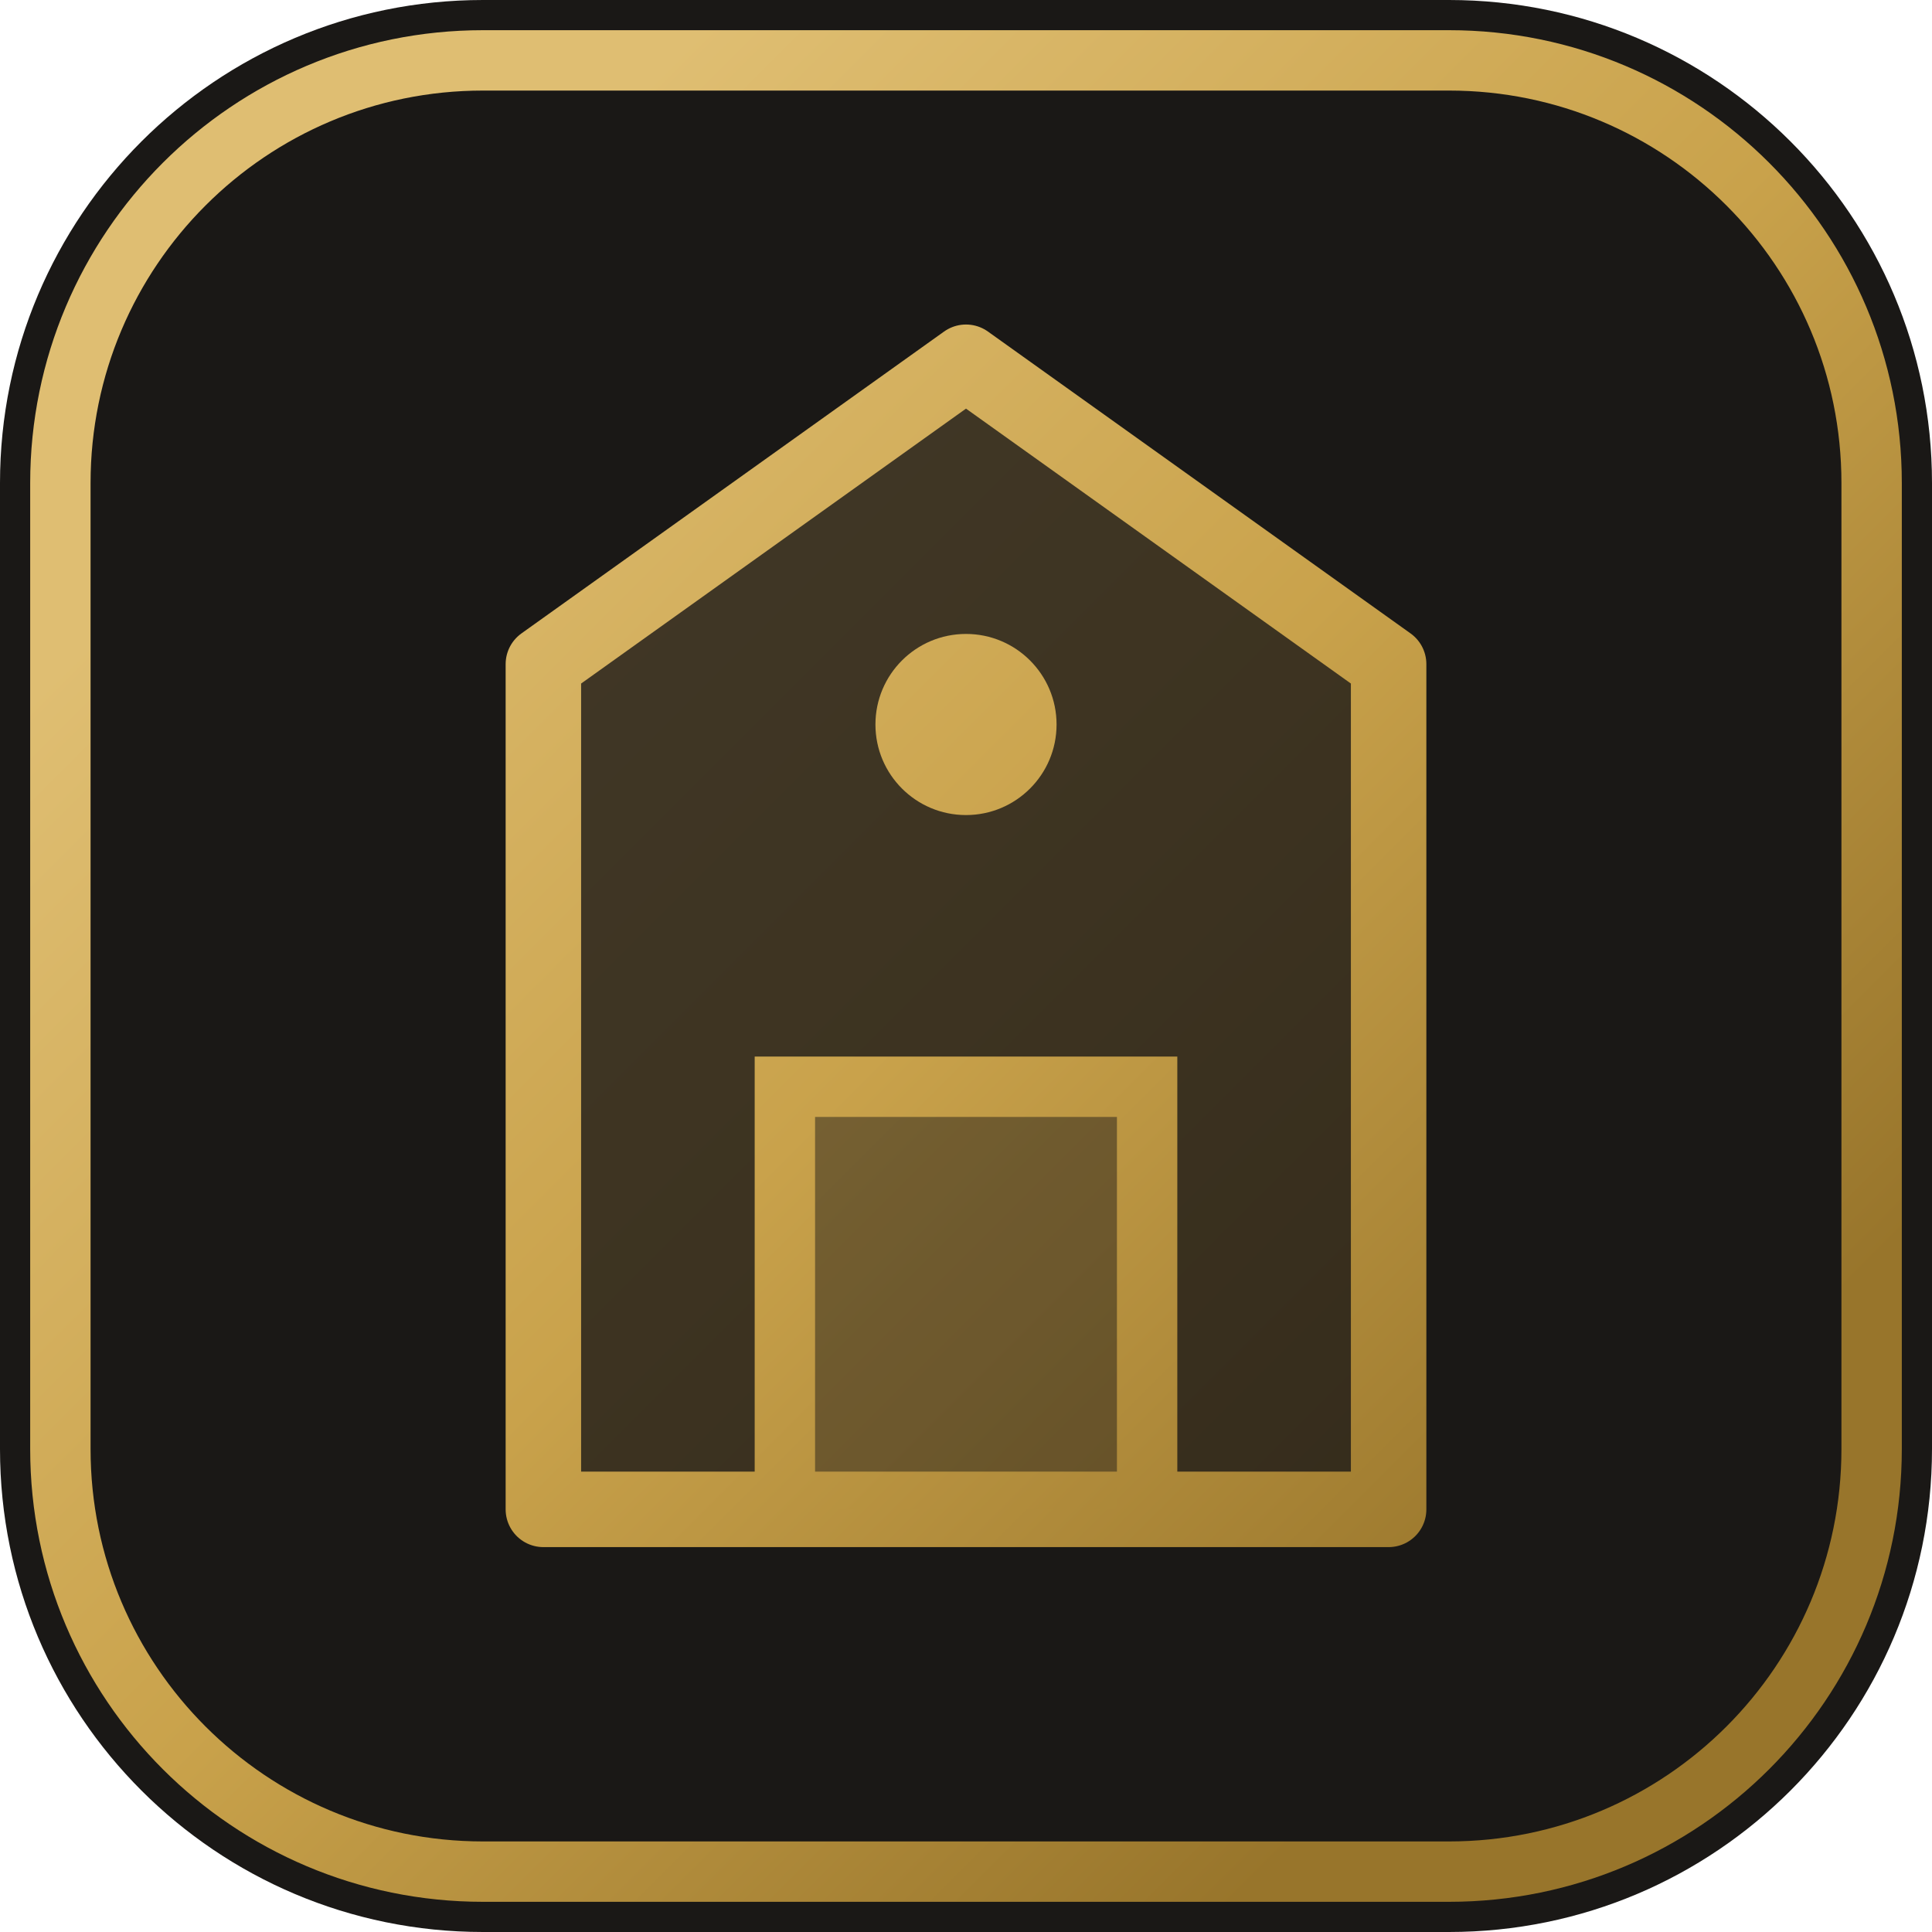
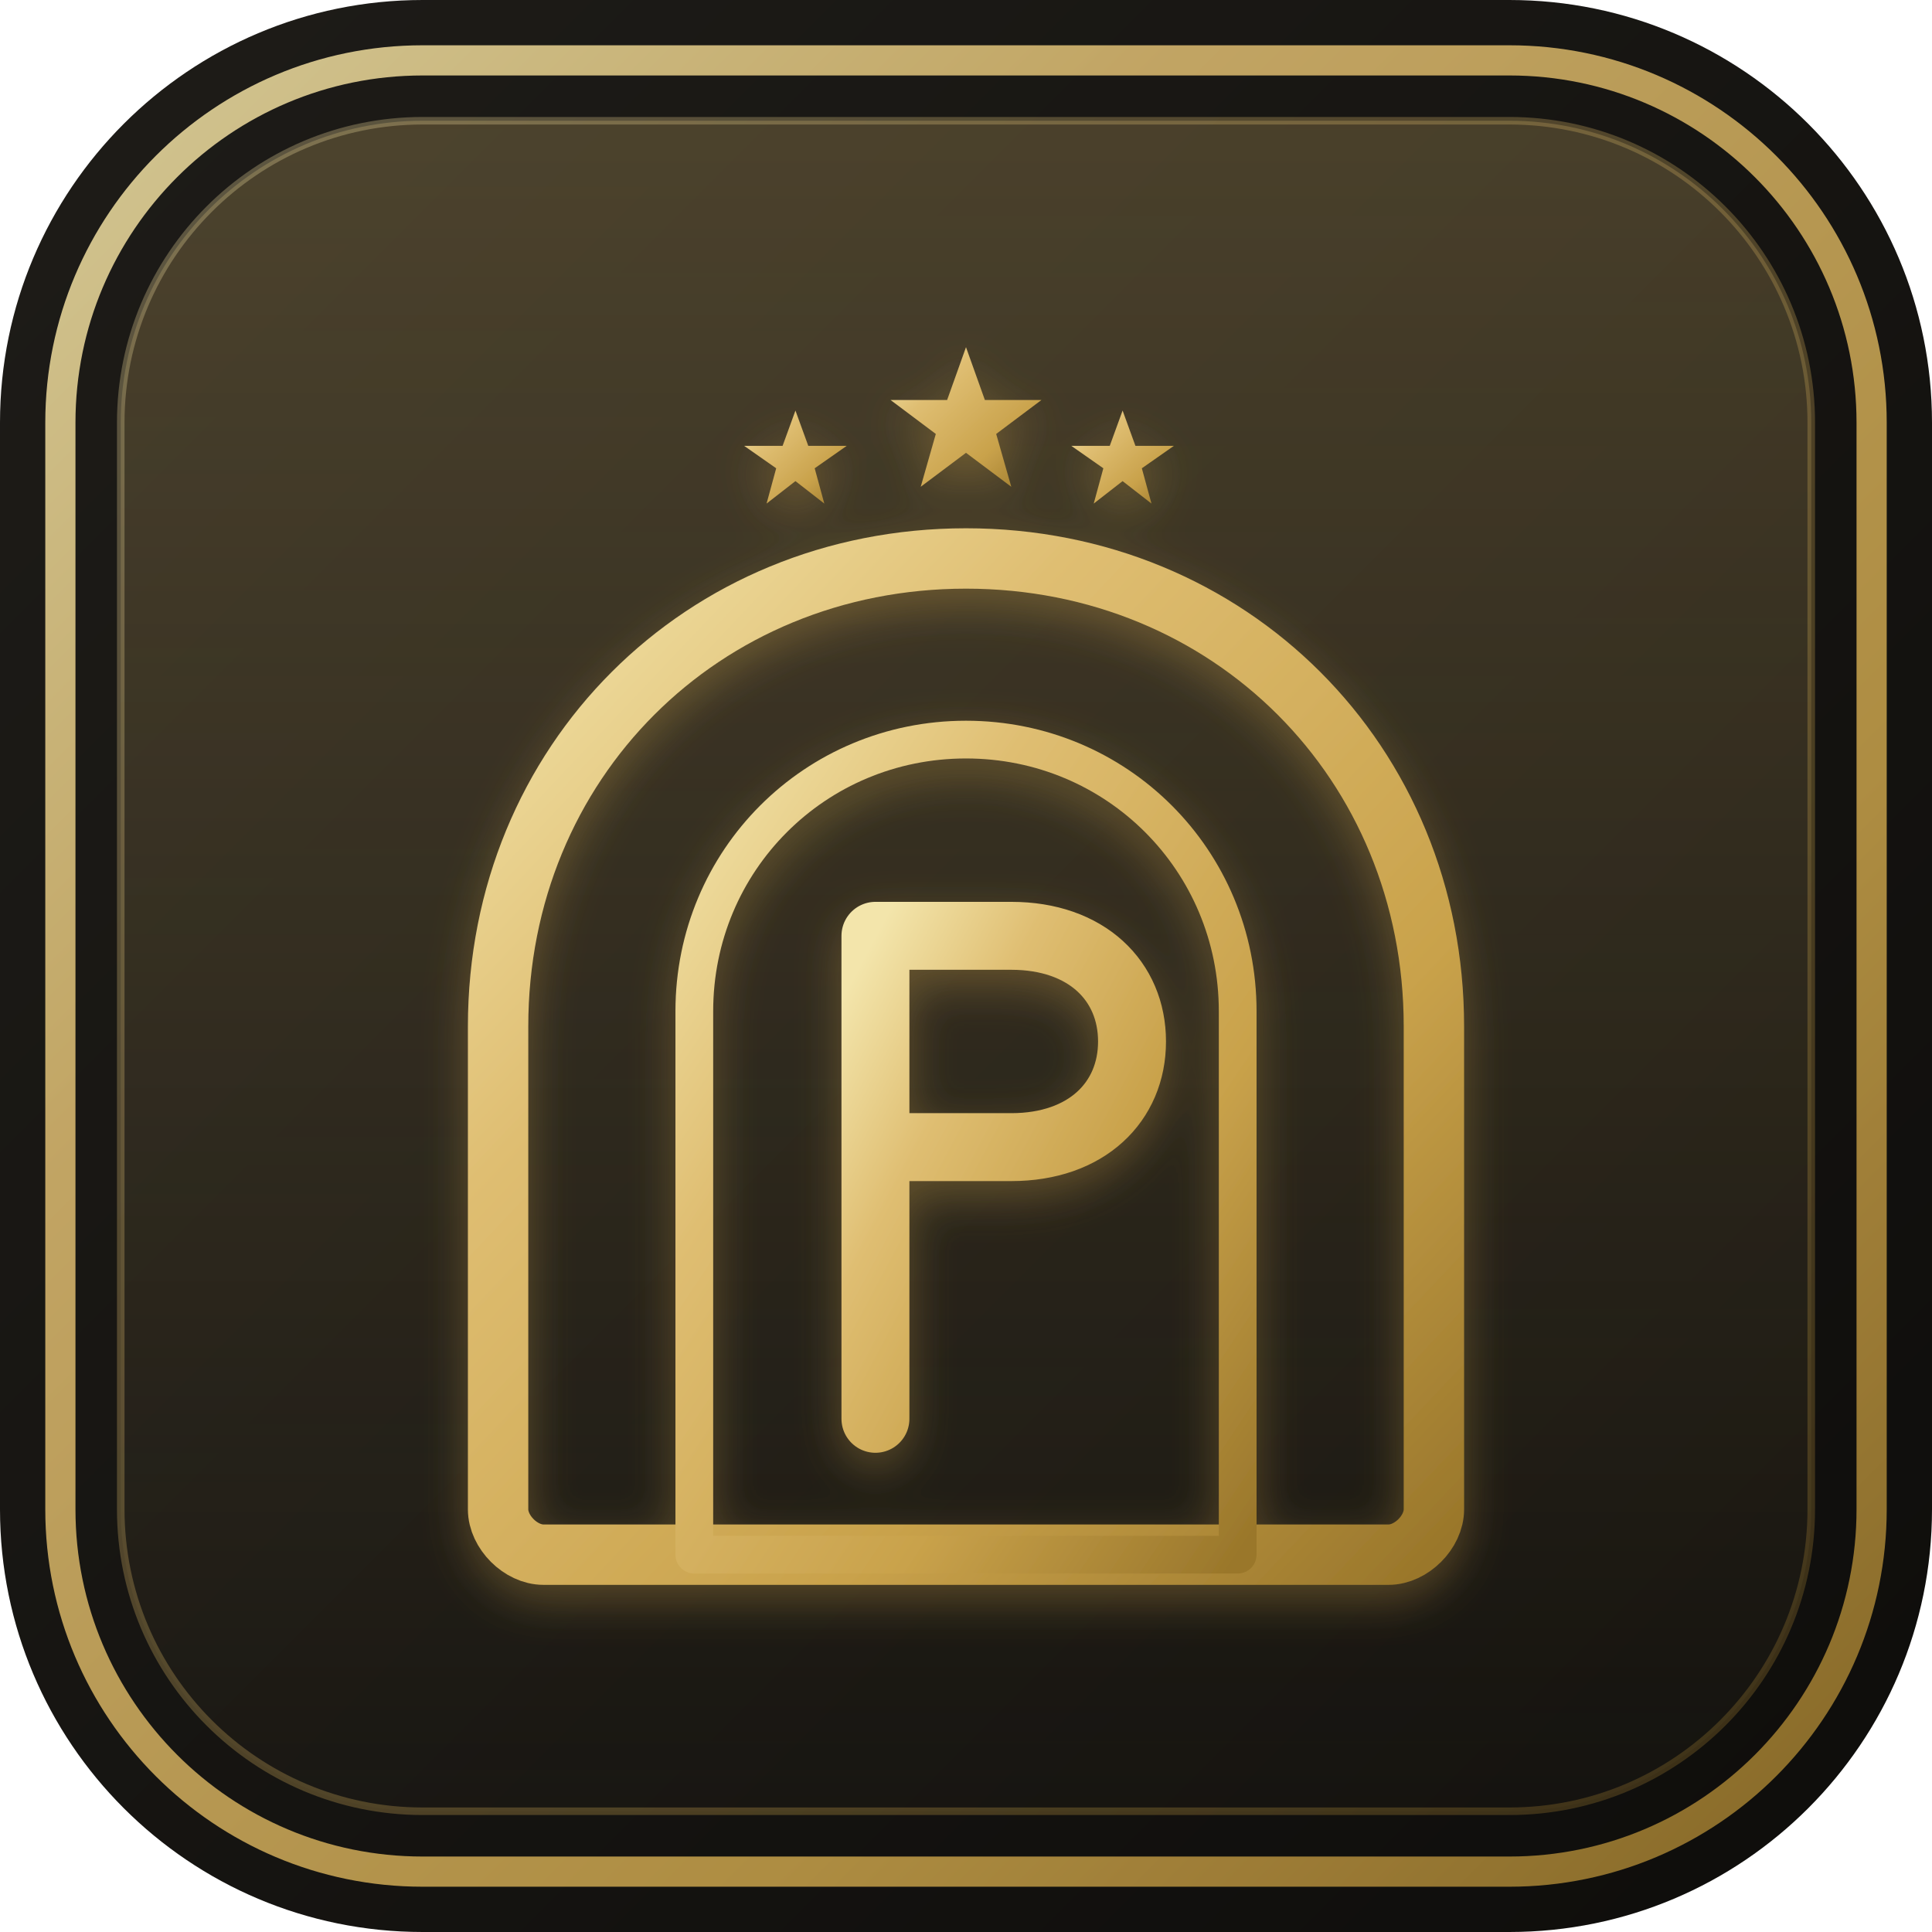
- <svg xmlns="http://www.w3.org/2000/svg" viewBox="0 0 64 64" fill="none">
-   <rect width="64" height="64" rx="16" fill="#1A1816" />
-   <rect x="2" y="2" width="60" height="60" rx="14" stroke="url(#gold)" stroke-width="2" />
-   <path d="M32 12L46 22V50H18V22L32 12Z" fill="url(#gold)" fill-opacity="0.2" stroke="url(#gold)" stroke-width="2.5" stroke-linejoin="round" />
-   <path d="M26 50V36H38V50" fill="url(#gold)" fill-opacity="0.4" stroke="url(#gold)" stroke-width="2" />
-   <circle cx="32" cy="24" r="3" fill="url(#gold)" />
+ <svg xmlns="http://www.w3.org/2000/svg" viewBox="0 0 512 512" width="512" height="512">
  <defs>
-     <linearGradient id="gold" x1="12" y1="12" x2="52" y2="52" gradientUnits="userSpaceOnUse">
-       <stop stop-color="#DFBE72" />
-       <stop offset="0.5" stop-color="#C9A24B" />
-       <stop offset="1" stop-color="#98752B" />
+     <linearGradient id="prestigeGold" x1="0%" y1="0%" x2="100%" y2="100%">
+       <stop offset="0%" stop-color="#F3E5AB" />
+       <stop offset="30%" stop-color="#DFBE72" />
+       <stop offset="70%" stop-color="#C9A24B" />
+       <stop offset="100%" stop-color="#9A772B" />
    </linearGradient>
+     <linearGradient id="bgGrad" x1="0%" y1="0%" x2="100%" y2="100%">
+       <stop offset="0%" stop-color="#1E1C18" />
+       <stop offset="100%" stop-color="#0E0D0B" />
+     </linearGradient>
+     <linearGradient id="innerGlow" x1="0%" y1="0%" x2="0%" y2="100%">
+       <stop offset="0%" stop-color="#DFBE72" stop-opacity="0.25" />
+       <stop offset="100%" stop-color="#DFBE72" stop-opacity="0.02" />
+     </linearGradient>
+     <filter id="goldGlow" x="-20%" y="-20%" width="140%" height="140%">
+       <feDropShadow dx="0" dy="4" stdDeviation="6" flood-color="#C9A24B" flood-opacity="0.35" />
+     </filter>
  </defs>
+   <rect width="512" height="512" rx="112" fill="url(#bgGrad)" />
+   <rect x="16" y="16" width="480" height="480" rx="96" fill="none" stroke="url(#prestigeGold)" stroke-width="8" stroke-opacity="0.85" />
+   <rect x="32" y="32" width="448" height="448" rx="80" fill="url(#innerGlow)" stroke="url(#prestigeGold)" stroke-width="2" stroke-opacity="0.3" />
+   <g filter="url(#goldGlow)">
+     <path d="M256 92 L261 106 L276 106 L264 115 L268 129 L256 120 L244 129 L248 115 L236 106 L251 106 Z" fill="url(#prestigeGold)" />
+     <path d="M208 108 L212 119 L224 119 L214 126 L217 137 L208 130 L199 137 L202 126 L192 119 L204 119 Z" fill="url(#prestigeGold)" transform="scale(0.85) translate(40, 20)" />
+     <path d="M304 108 L308 119 L320 119 L310 126 L313 137 L304 130 L295 137 L298 126 L288 119 L300 119 Z" fill="url(#prestigeGold)" transform="scale(0.85) translate(46, 20)" />
+     <path d="M256 148 C186 148 132 202 132 272 L132 400 C132 406 138 412 144 412 L368 412 C374 412 380 406 380 400 L380 272 C380 202 326 148 256 148 Z" fill="none" stroke="url(#prestigeGold)" stroke-width="16" stroke-linejoin="round" />
+     <path d="M256 196 C216 196 184 228 184 268 L184 412 L328 412 L328 268 C328 228 296 196 256 196 Z" fill="none" stroke="url(#prestigeGold)" stroke-width="10" stroke-linejoin="round" />
+     <path d="M232 248 L232 376 M232 248 L268 248 C288 248 300 260 300 276 C300 292 288 304 268 304 L232 304" fill="none" stroke="url(#prestigeGold)" stroke-width="18" stroke-linecap="round" stroke-linejoin="round" />
+     <line x1="112" y1="412" x2="400" y2="412" stroke="url(#prestigeGold)" stroke-width="14" stroke-linecap="round" />
+   </g>
</svg>
